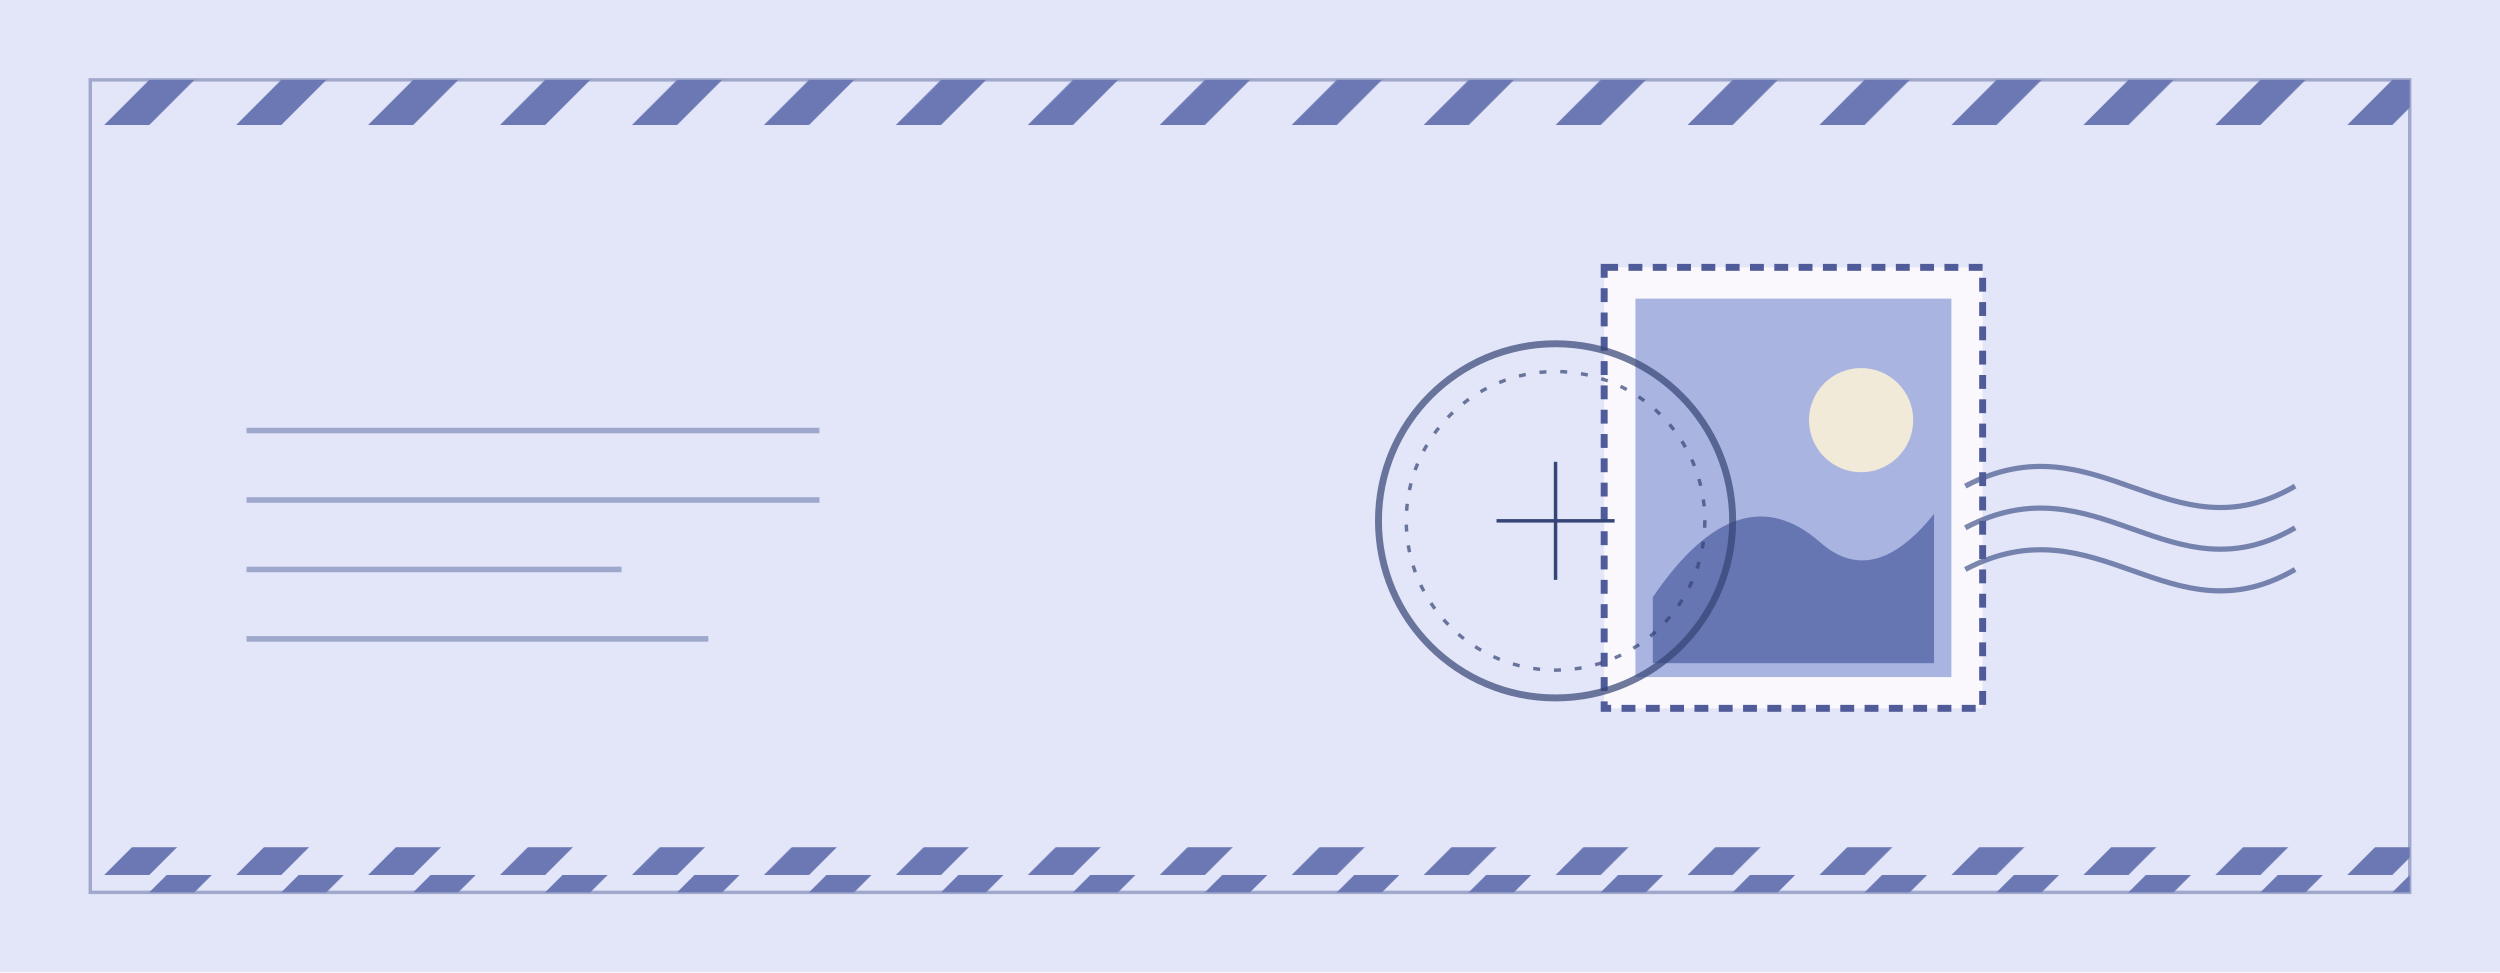
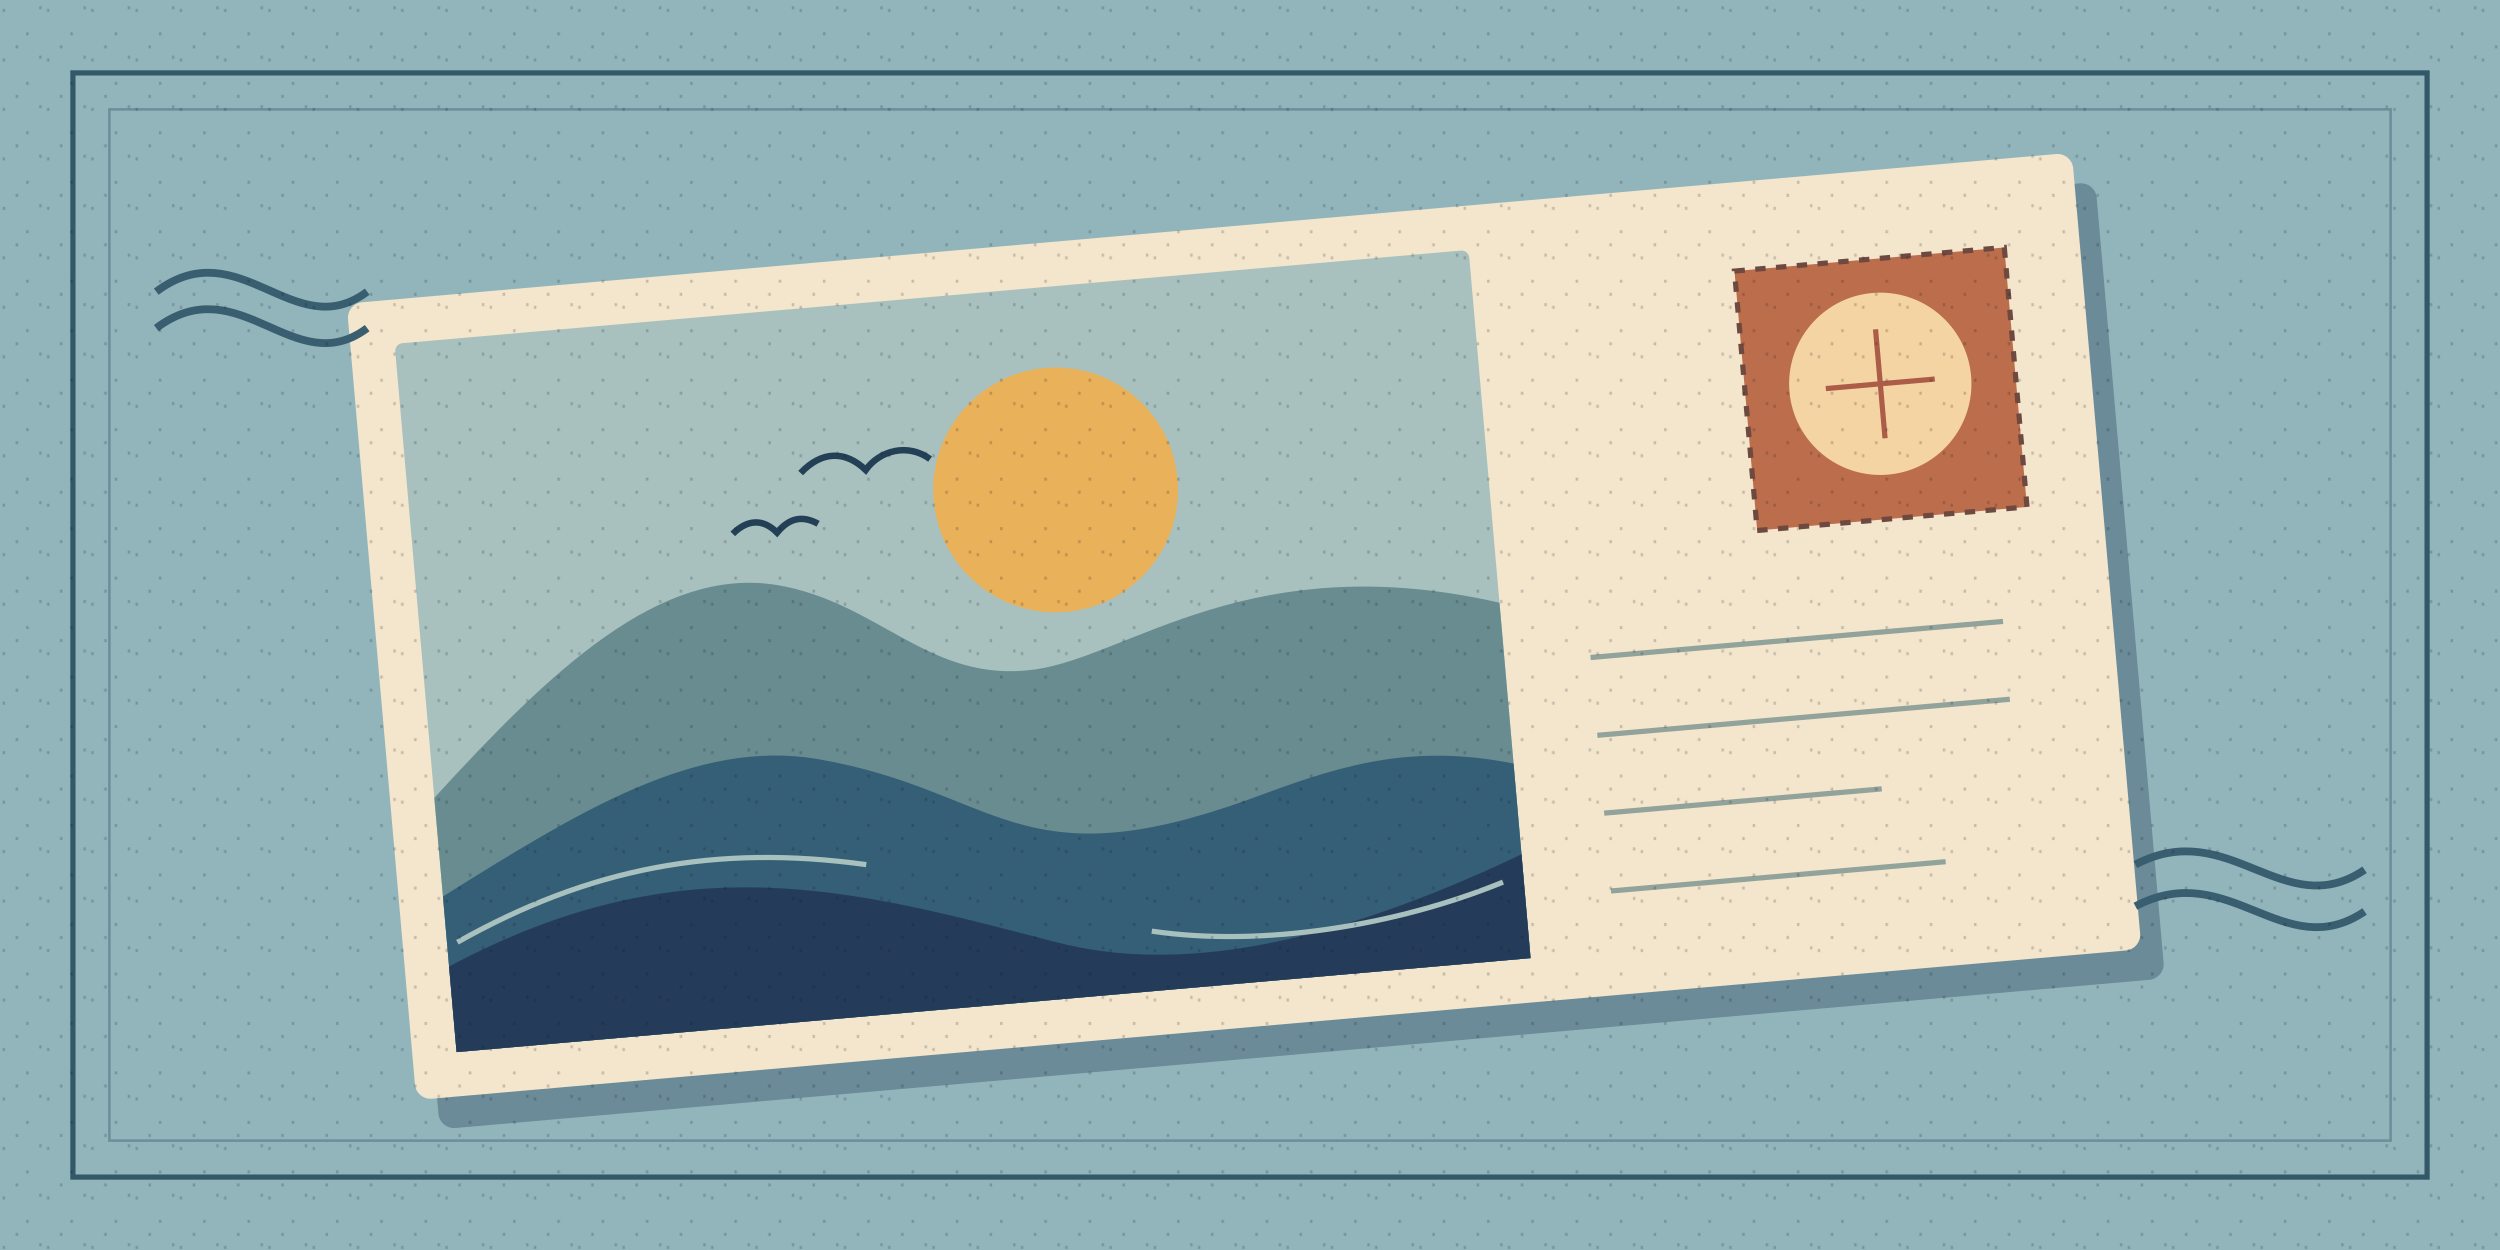
- <svg xmlns="http://www.w3.org/2000/svg" viewBox="0 0 720 280" fill="none">
+ <svg xmlns="http://www.w3.org/2000/svg" viewBox="0 0 960 480" fill="none">
  <defs>
-     <pattern id="edge" width="38" height="18" patternUnits="userSpaceOnUse">
-       <path d="M-8 18 10 0h13L5 18ZM30 18 48 0h13L43 18Z" fill="#6b78b3" />
+     <pattern id="paper" width="17" height="19" patternUnits="userSpaceOnUse">
+       <path d="M1 4h1m8 9h1m-5 5h1m8-15h1" stroke="#171423" stroke-opacity=".19" stroke-width="1.2" />
    </pattern>
+     <pattern id="hatch" width="6" height="6" patternUnits="userSpaceOnUse" patternTransform="rotate(29)">
+       <path d="M0 0v6" stroke="#171423" stroke-opacity=".29" stroke-width="1" />
+     </pattern>
+     <path id="star" d="M0-18 3-4 17 0 3 4 0 18-3 4-17 0-3-4Z" />
  </defs>
-   <rect width="720" height="280" fill="#e3e6f8" />
-   <path d="M26 23H694V257H26Z" stroke="#58679a" stroke-opacity=".48" />
-   <path d="M26 23h668v13H26zm0 221h668v13H26z" fill="url(#edge)" />
-   <path d="M71 124H236m-165 20h165M71 164h108M71 184h133" stroke="#6673a7" stroke-opacity=".55" stroke-width="1.6" />
-   <path d="M462 77h109v127H462z" fill="#faf8fc" stroke="#505c9a" stroke-width="2" stroke-dasharray="4 3" />
-   <path d="M471 86h91v109h-91z" fill="#aab4e1" />
-   <path d="M476 172c17-25 33-29 48-16 10 9 21 7 33-8v43h-81z" fill="#6676b2" />
-   <circle cx="536" cy="121" r="15" fill="#f2ead8" />
-   <circle cx="448" cy="150" r="51" stroke="#344374" stroke-width="2" stroke-opacity=".7" />
-   <circle cx="448" cy="150" r="43" stroke="#344374" stroke-dasharray="2 4" stroke-opacity=".7" />
-   <path d="M566 140c38-20 59 21 95 0m-95 12c38-20 59 21 95 0m-95 12c38-20 59 21 95 0" stroke="#4d5d92" stroke-opacity=".73" stroke-width="1.5" />
-   <path d="M431 150h34m-17-17v34" stroke="#354577" />
+   <rect width="960" height="480" fill="#92b5bc" />
+   <path d="M28 28h904v424H28Z" stroke="#335969" stroke-width="2" />
+   <path d="M42 42h876v396H42Z" stroke="#335969" stroke-opacity=".4" />
+   <g transform="rotate(-5 455 239)">
+     <rect x="145" y="89" width="665" height="307" rx="6" fill="#496779" opacity=".55" transform="translate(8 12)" />
+     <rect x="145" y="89" width="665" height="307" rx="6" fill="#f3e6cd" />
+     <rect x="162" y="106" width="414" height="273" rx="3" fill="#a8c1be" />
+     <circle cx="410" cy="184" r="47" fill="#e9b15a" />
+     <path d="M162 281c49-45 94-81 138-70 39 10 55 43 96 41 37-2 87-40 180-10v137H162Z" fill="#688c90" />
+     <path d="M162 319c55-28 102-52 148-40 68 18 72 54 163 30 33-9 62-17 103-5v75H162Z" fill="#345f76" />
+     <path d="M162 346c94-40 157-16 233 11 45 16 103 11 181-18v40H162Z" fill="#243c5a" />
+     <path d="M166 337c53-24 102-29 159-16m107 35c42 10 94 6 136-7" stroke="#a8c1be" stroke-width="2" />
+     <path d="M313 169c9-8 18-7 25 1 6-7 17-9 25-2m-78 22c6-5 12-5 17 1 5-5 10-6 16-2" stroke="#244056" stroke-width="2.5" />
+     <rect x="677" y="123" width="104" height="100" fill="#bc6e4c" stroke="#6e493f" stroke-width="2" stroke-dasharray="4 4" />
+     <circle cx="729" cy="171" r="35" fill="#f5d4a4" />
+     <path d="M708 171h42m-21-21v42" stroke="#ab5d47" stroke-width="2" />
+     <path d="M609 266h159m-159 30h159m-159 30h107m-107 30h129" stroke="#698685" stroke-width="2" stroke-opacity=".7" />
+   </g>
+   <path d="M60 112c32-24 53 21 81 0m-81 14c32-24 53 21 81 0M820 332c36-19 57 23 88 2m-88 14c36-19 57 23 88 2" stroke="#395e70" stroke-width="3" />
+   <rect width="960" height="480" fill="url(#paper)" />
</svg>
